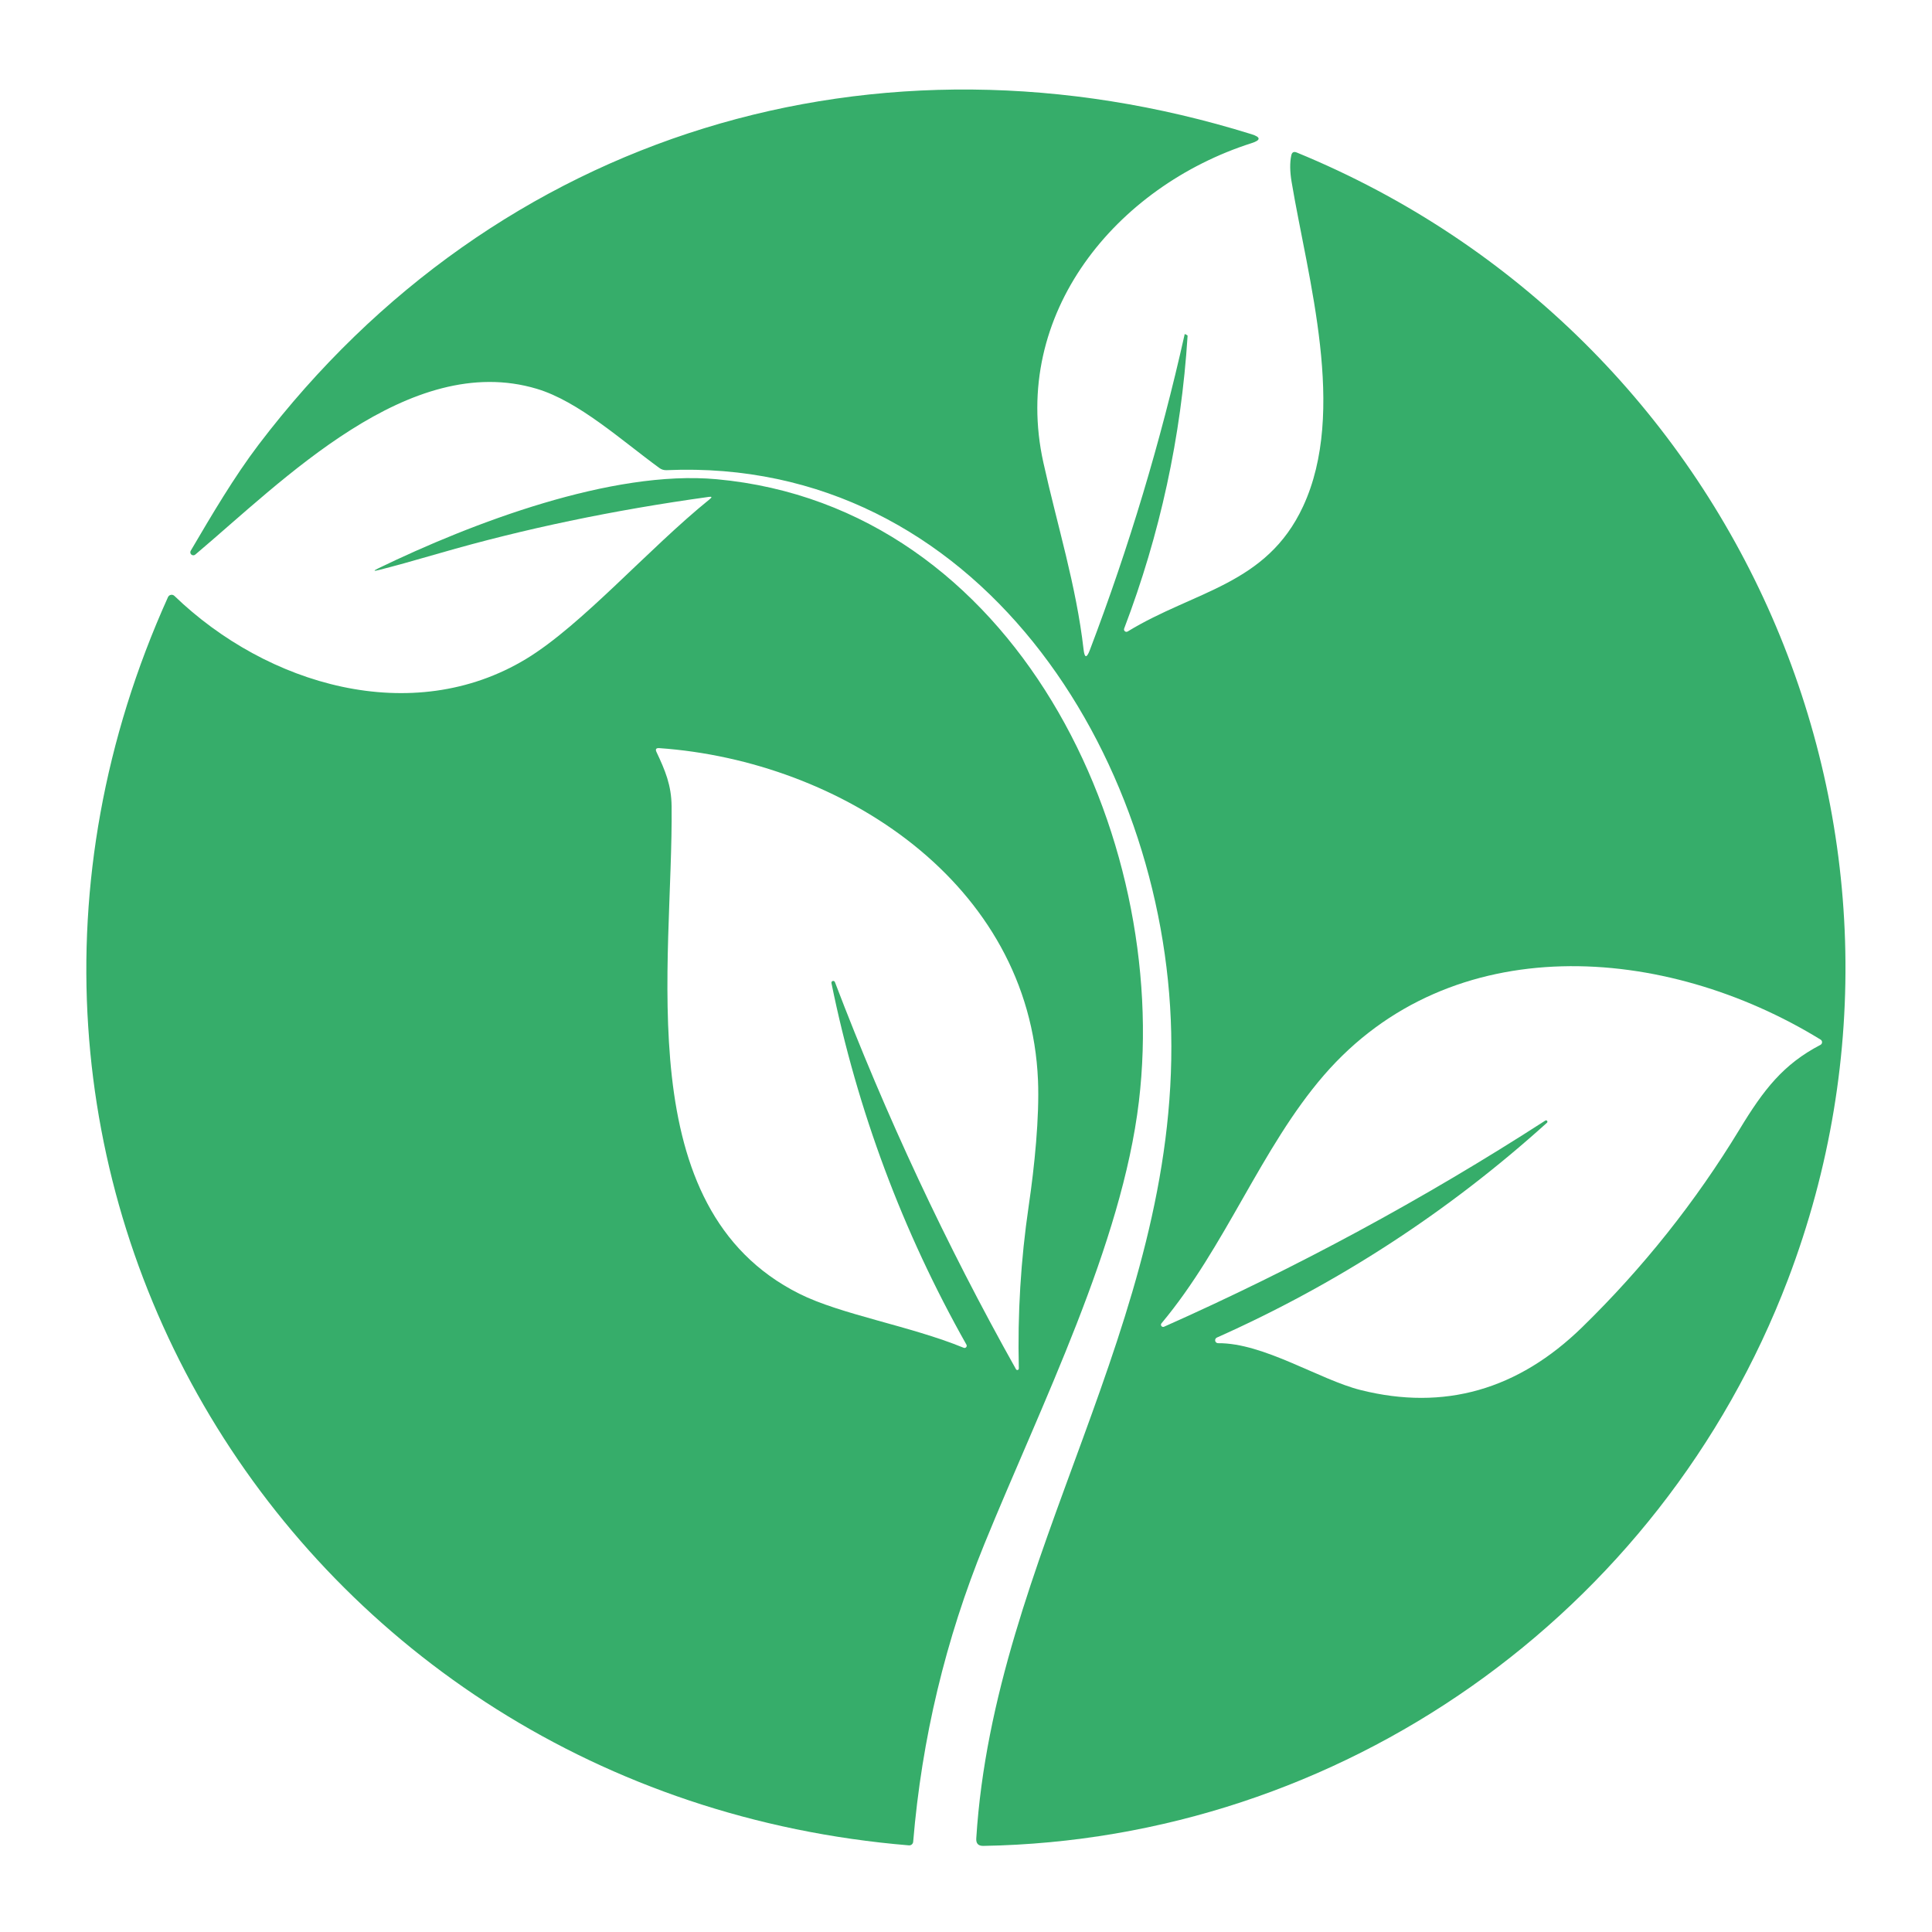
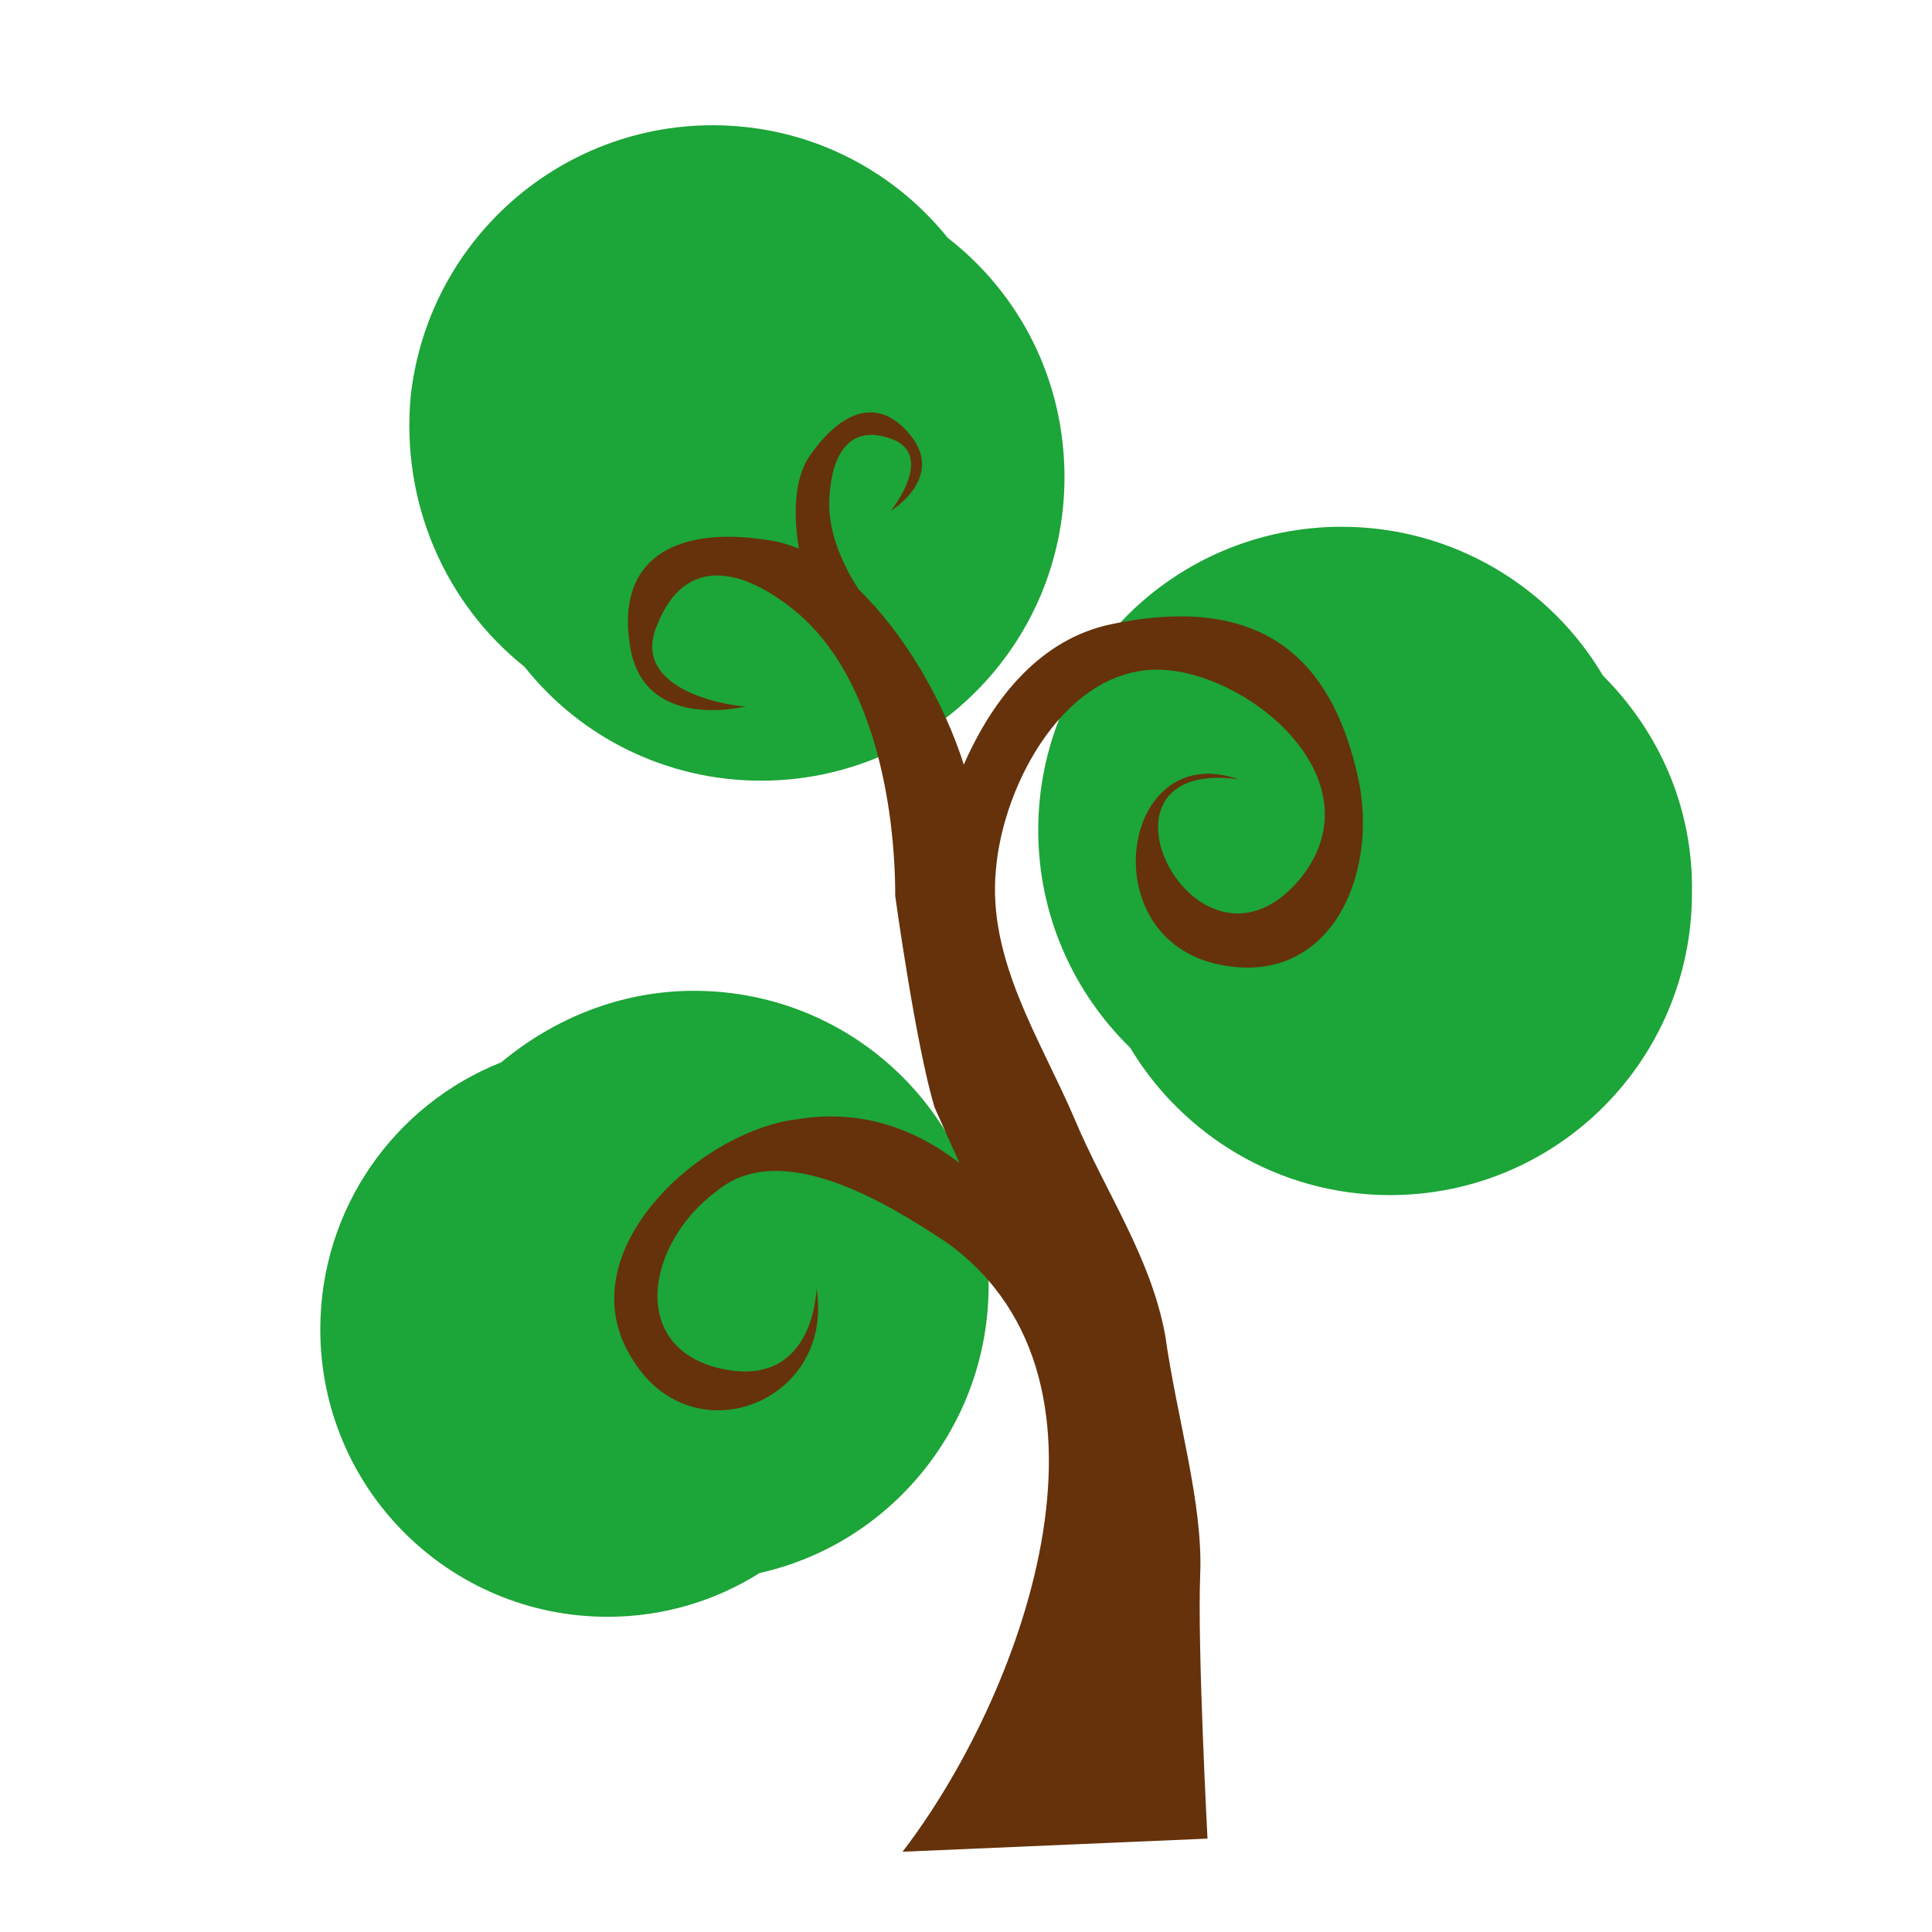
- <svg xmlns="http://www.w3.org/2000/svg" viewBox="0 0 256 256">
-   <path fill="#36ad6a" d="M143.58 86.06q.2 1.72.82.1 7.79-20.47 12.57-41.85.02-.06.08-.03l.25.13q.07.04.06.12-1.27 20.02-8.4 38.75a.32.32 0 0 0 .47.39c8.82-5.39 18.39-6.15 23.23-16.56 5.86-12.6.64-30.13-1.52-43.03q-.34-2.05-.04-3.48.13-.64.73-.39c58.61 24.06 87.59 90.22 65.08 149.34-16.95 44.49-59.31 74.23-106.61 75.04q-1 .02-.94-.98c2.35-37.48 26.67-68.16 25.83-106.77-.8-36.87-25.71-76.35-66.87-74.54q-.53.02-.95-.29c-5.02-3.66-10.69-8.83-16.24-10.49-16.9-5.06-33.69 12.22-45.26 21.97a.4.4 0 0 1-.6-.51c2.79-4.75 5.75-9.78 8.99-14.05 31.58-41.55 82.03-56.56 131.56-41.15q1.9.59.01 1.19c-17.89 5.72-31.94 22.59-27.58 42.31 1.84 8.33 4.36 16.3 5.33 24.78zm61.39 62.72q-19.61 17.7-43.74 28.46a.39.39 0 0 0 .16.74c6.04-.06 13.47 4.85 18.91 6.21q16.57 4.15 29.36-8.34 12.1-11.81 20.85-26.22c3.2-5.28 5.8-8.62 10.71-11.18a.4.4 0 0 0 .03-.69c-20.61-12.67-48.94-14.82-65.84 4.73-8.32 9.63-13.02 22.72-21.51 32.86a.29.29 0 0 0 .34.45q26.31-11.7 50.51-27.31a.18.18 0 0 1 .22.29z" />
-   <path fill="#36ad6a" d="M93.93 65.84q-18.99 2.63-35.67 7.46-5.24 1.52-8.06 2.23-1.09.27-.08-.22C62.53 69.3 81.08 62.23 94.96 63.5c39.62 3.64 60.14 47.23 55.95 82.45-2.26 18.96-12.94 40.16-20.47 58.63q-7.73 18.98-9.44 39.47a.52.52 0 0 1-.56.47c-81.78-6.77-132.35-89.64-98.18-165.4a.53.53 0 0 1 .85-.16c12.27 11.83 31.49 17.5 46.62 8.34 7.38-4.48 16.16-14.57 24.33-21.17q.47-.38-.13-.29zm16.7 64.29q10.11 26.54 24 51.31a.2.2 0 0 0 .37-.11q-.27-10.81 1.31-21.55c.77-5.22 1.43-11.77 1.23-16.63-1.1-26.17-26.11-42.33-50.19-44.02q-.63-.04-.36.52c1.16 2.46 1.97 4.39 2 7.17.23 20.8-5.77 53.23 16.91 64.6 5.51 2.77 14.7 4.26 21.8 7.17a.29.29 0 0 0 .36-.41q-12.71-22.53-17.89-47.92a.24.24 0 0 1 .46-.13z" />
+ <svg xmlns="http://www.w3.org/2000/svg" class="icon" viewBox="0 0 1024 1024" width="200" height="200">
+   <path d="M278.042 353.45c29.39 37.124 75.021 60.326 125.293 60.326 88.943 0 160.87-71.927 160.87-160.87 0-51.818-23.975-97.45-61.873-126.84-25.522-31.71-63.42-54.139-107.504-58.779-88.17-9.281-167.058 54.139-177.112 142.308-5.414 57.233 18.562 110.598 60.326 143.855zm571.553 4.64c-27.843-47.178-79.661-78.888-138.44-78.888-88.944 0-160.871 71.928-160.871 160.87 0 44.859 18.562 85.85 48.725 115.24 27.843 46.404 78.888 78.114 137.668 78.114 88.942 0 160.096-71.928 160.096-160.097.774-45.631-17.788-85.849-47.178-115.238zM367.758 525.149c-38.67 0-74.247 14.695-102.09 37.897-56.46 22.43-95.904 77.342-95.904 141.535 0 84.302 68.06 152.363 152.363 152.363 29.39 0 57.233-8.508 80.435-23.203 69.607-15.468 121.426-78.115 121.426-152.362 0-86.623-69.607-156.23-156.23-156.23z" fill="#1ca538" />
+   <path d="M719.662 411.456c-11.602-51.045-40.991-99.77-131.48-80.435-35.578 7.734-61.1 37.124-77.342 74.248-10.828-34.03-31.71-69.607-55.686-92.81-10.054-15.468-17.015-33.257-15.468-50.272 1.547-21.655 10.828-37.897 33.257-29.39 22.429 8.508 0 37.124-.774 37.898 1.547-.774 27.843-17.789 10.828-39.444s-37.124-13.922-54.139 10.828c-7.734 11.6-8.508 30.163-5.414 48.725-3.867-1.547-8.507-3.094-12.375-3.867-51.045-9.281-84.302 7.734-77.34 54.139 6.186 46.404 58.779 34.03 61.872 33.256-1.547.774-63.42-6.187-47.178-43.31 14.695-37.125 45.631-30.164 74.248-6.188 40.217 34.03 51.818 102.09 51.818 150.042 0 0 10.828 78.888 20.883 112.145l13.148 29.39c-23.976-18.562-52.593-28.616-85.85-23.203-51.818 6.188-122.199 70.381-88.168 126.067 31.71 54.139 108.277 23.976 98.223-36.35 0 0-.773 53.365-50.272 42.537-49.498-10.828-40.217-66.513-2.32-94.356 34.03-27.843 89.716 6.187 122.2 27.843 102.09 74.247 37.897 242.078-23.977 322.513L640 974.502s-5.414-102.091-3.867-139.988c1.547-37.898-12.375-82.756-18.562-126.84-7.734-41.765-31.71-75.795-47.952-114.466-17.788-41.764-46.404-84.302-41.764-132.253 3.867-46.405 37.897-108.278 88.17-105.958 47.95 2.32 116.011 60.326 71.927 112.145-54.14 61.873-118.333-65.74-31.71-54.139-61.873-21.656-78.115 84.302-10.055 98.224 59.553 12.374 85.076-48.725 73.475-99.77z" fill="#65320b" />
</svg>
